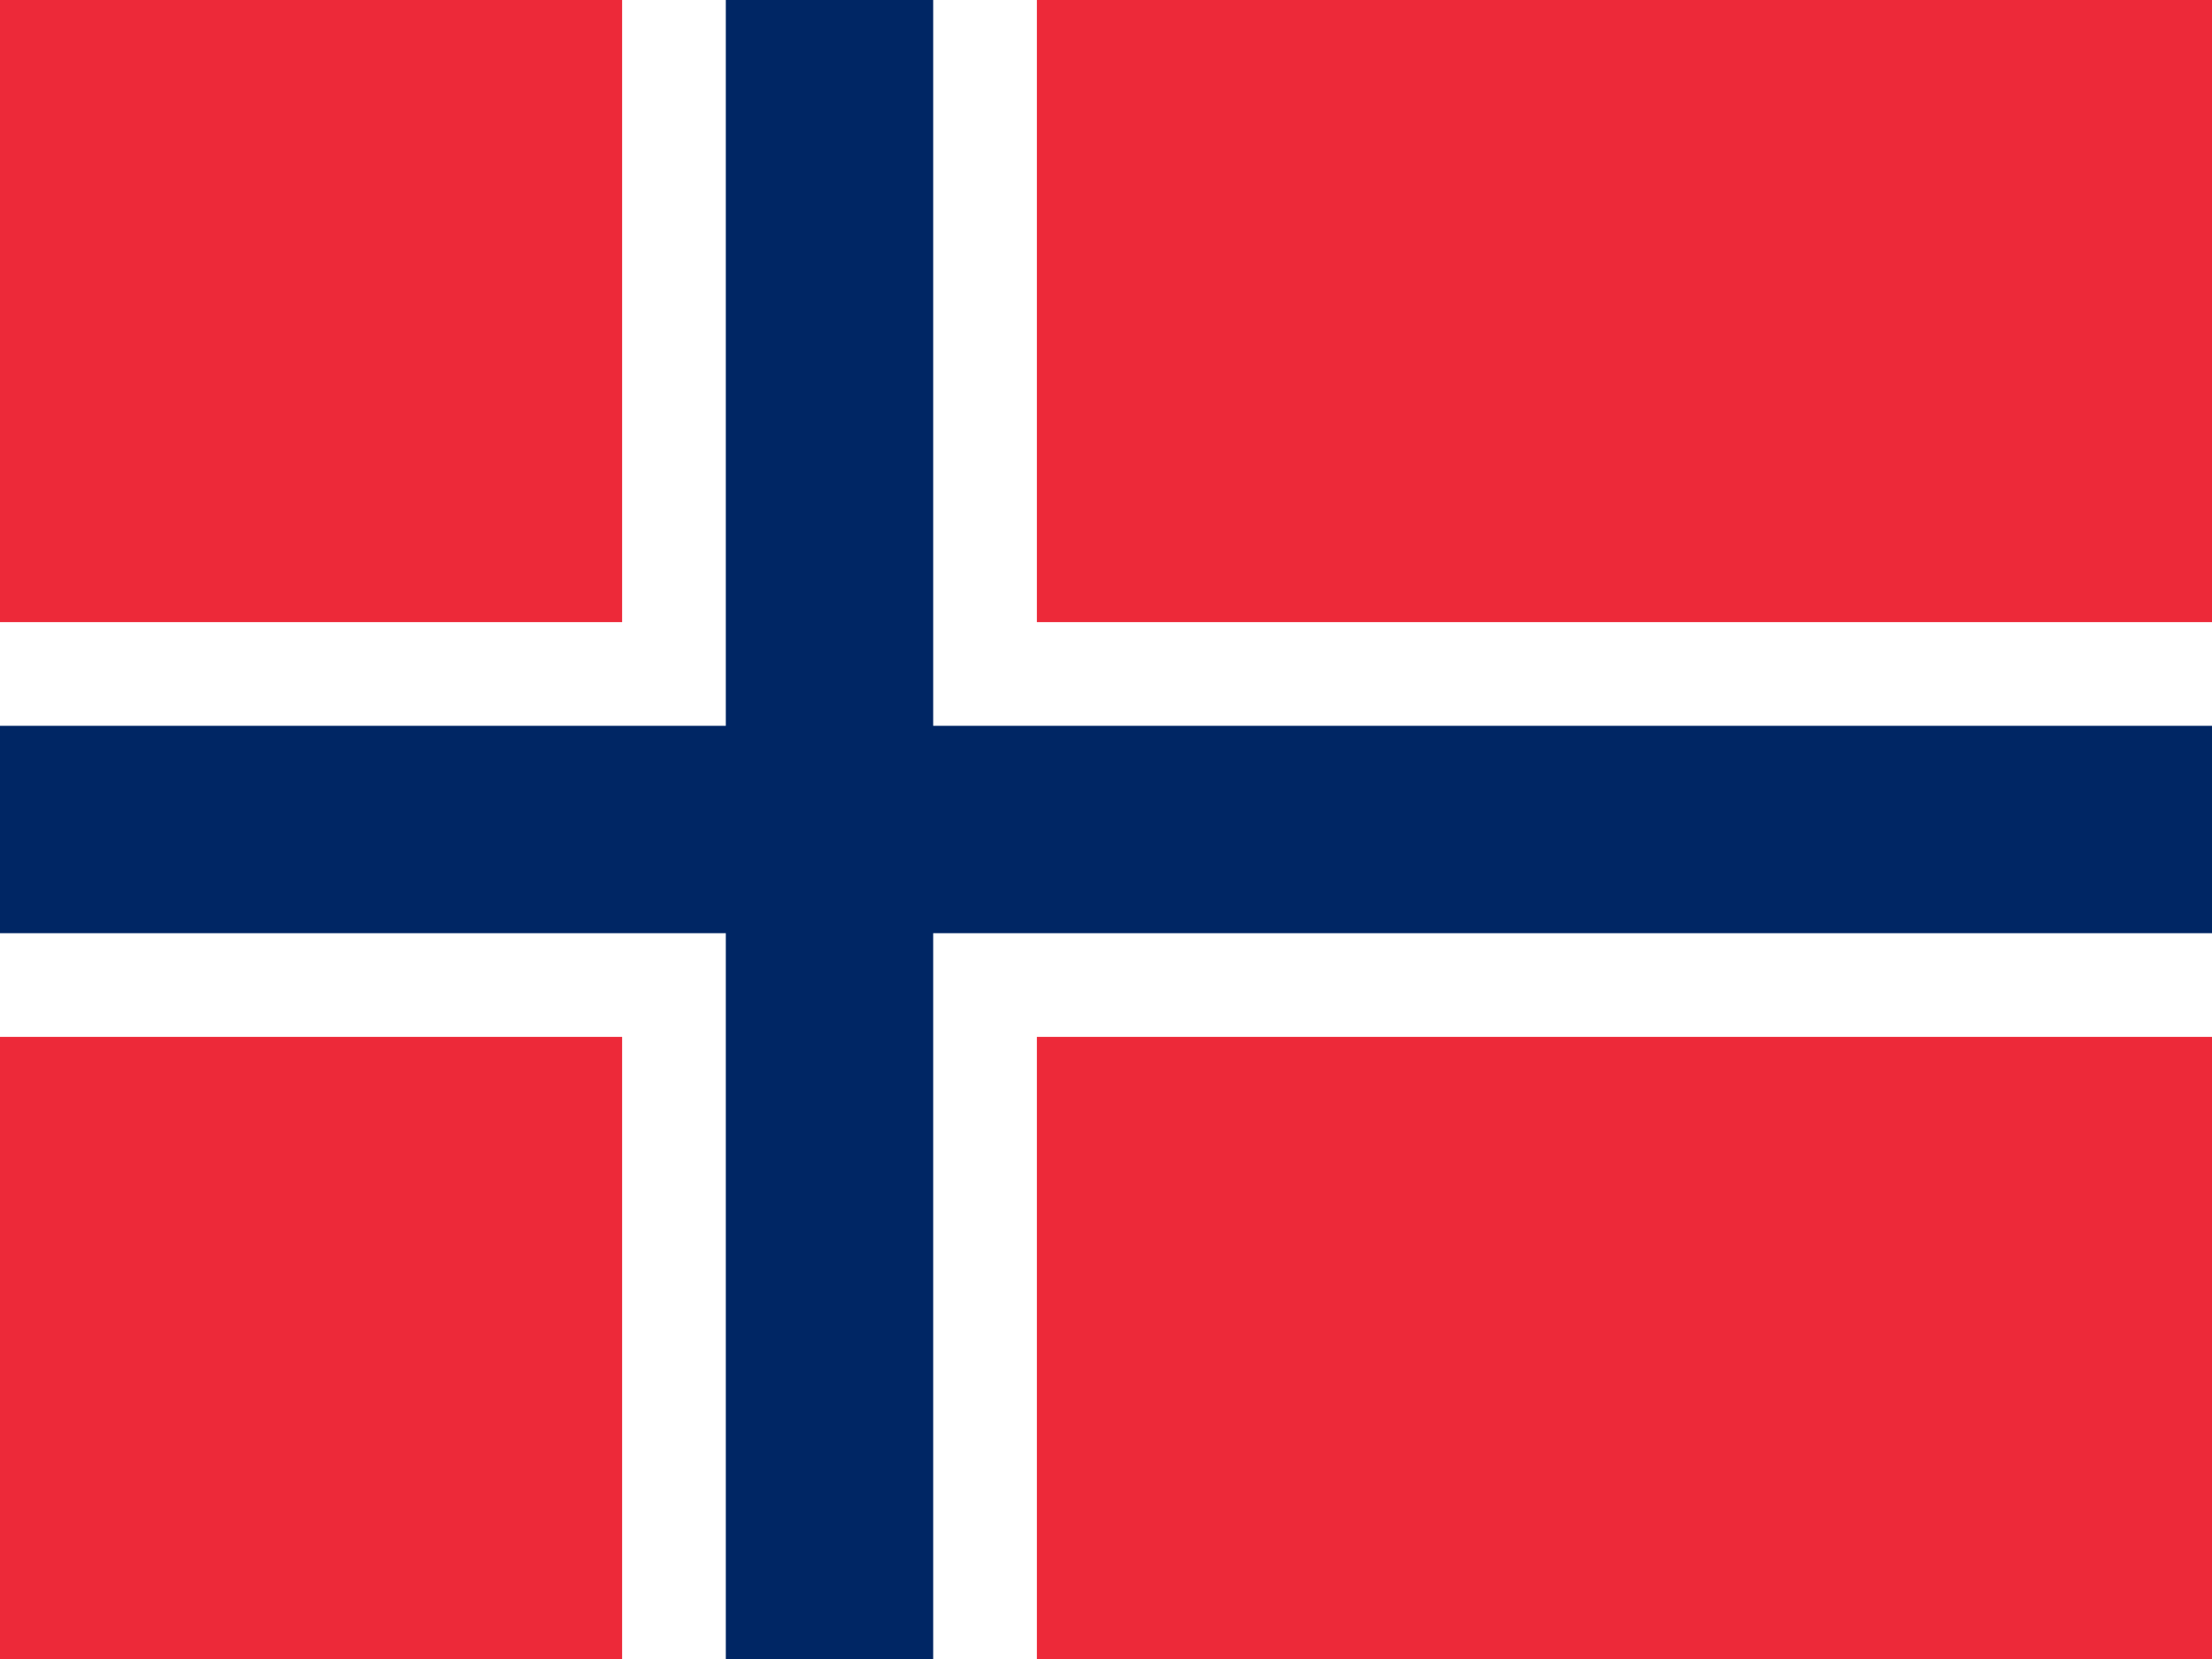
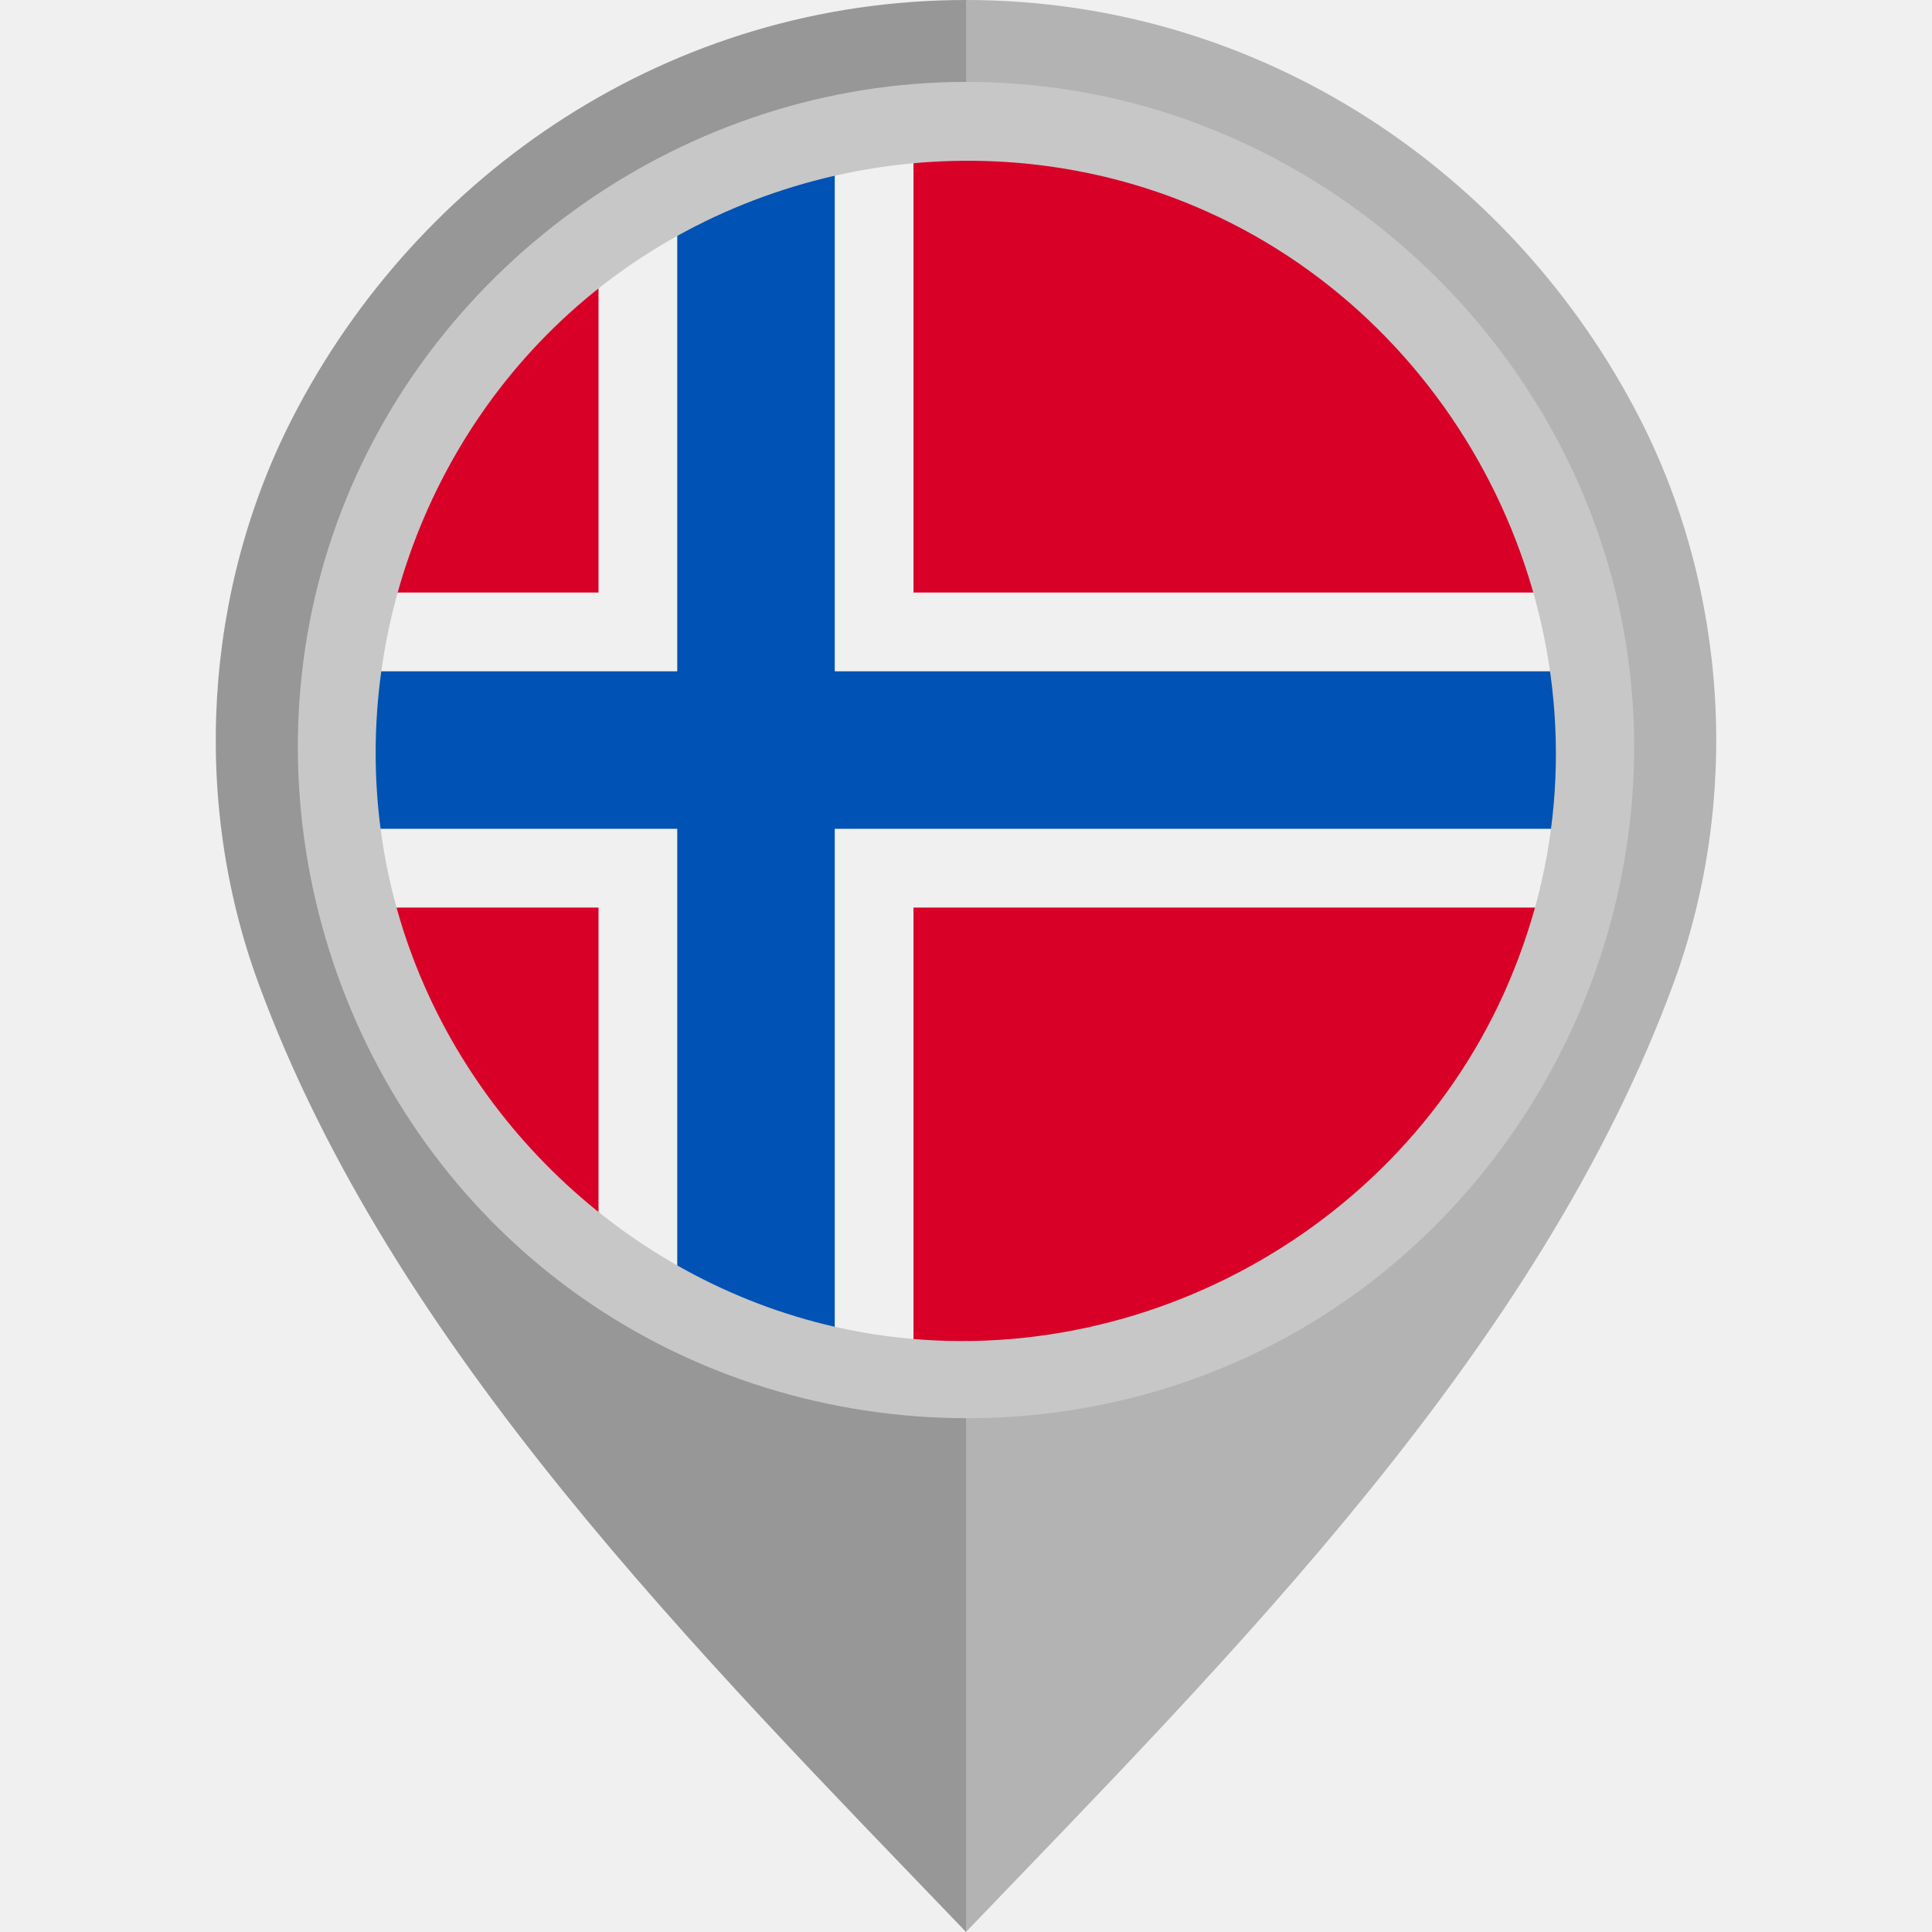
- <svg xmlns="http://www.w3.org/2000/svg" id="flag-icon-css-no" viewBox="0 0 640 480">
-   <path fill="#ed2939" d="M0 0h640v480H0z" />
-   <path fill="#fff" d="M180 0h120v480H180z" />
-   <path fill="#fff" d="M0 180h640v120H0z" />
-   <path fill="#002664" d="M210 0h60v480h-60z" />
-   <path fill="#002664" d="M0 210h640v60H0z" />
+ <svg xmlns="http://www.w3.org/2000/svg" version="1.1" id="Layer_1" x="0px" y="0px" viewBox="0 0 512 512" style="enable-background:new 0 0 512 512;" xml:space="preserve">
+   <path style="fill:#B3B3B3;" d="M434.44,110.654C401.18,45.876,334.359,0.003,255.98,0v101.329  c55.478,0.004,100.593,43.67,100.594,99.15c0.001,54.805-45.49,102.048-100.594,102.052V512  c70.645-73.617,151.953-154.542,187.529-251.428C461.297,212.121,457.979,156.5,434.44,110.654z" />
+   <path style="fill:#979797;" d="M68.492,260.572C104.066,357.458,185.374,438.383,256.02,512V302.531  c-55.104-0.004-100.595-47.247-100.594-102.052c0.001-55.479,45.116-99.146,100.594-99.15V0  c-78.379,0.003-145.2,45.876-178.46,110.654C54.021,156.5,50.703,212.121,68.492,260.572z" />
+   <circle style="fill:#F0F0F0;" cx="256" cy="198.773" r="160" />
+   <g>
+     <path style="fill:#D80027;" d="M101.511,240.512c9.258,34.348,29.661,64.118,57.098,85.2v-85.2H101.511z" />
+     <path style="fill:#D80027;" d="M242.086,358.164c4.587,0.394,9.225,0.608,13.914,0.608c73.924,0,136.128-50.14,154.489-118.26   H242.086V358.164z" />
+     <path style="fill:#D80027;" d="M410.489,157.034C392.128,88.911,329.924,38.773,256,38.773c-4.689,0-9.327,0.212-13.914,0.608   v117.652H410.489z" />
+     <path style="fill:#D80027;" d="M158.609,71.831c-27.437,21.082-47.84,50.852-57.098,85.202h57.098V71.831z" />
+   </g>
+   <path style="fill:#0052B4;" d="M414.645,177.902H221.218h-0.001V42.575c-14.786,3.279-28.804,8.594-41.739,15.652v119.675l0,0  H97.354C96.464,184.734,96,191.7,96,198.773s0.464,14.037,1.354,20.868h82.124l0,0v119.677c12.935,7.056,26.954,12.373,41.739,15.65  V219.644v-0.002h193.429c0.89-6.831,1.355-13.796,1.355-20.868C416,191.7,415.535,184.734,414.645,177.902z" />
+   <path style="fill:#C7C7C7;" d="M255.928,21.707c-73.745,0-141.451,47.552-166.61,116.806  c-25.343,69.773-3.142,149.836,53.974,197.071c57.236,47.338,140.369,53.625,203.978,15.148  c63.626-38.49,97.228-114.681,82.271-187.573C414.888,91.771,355.517,35.121,283.472,23.843  C274.361,22.416,265.141,21.707,255.928,21.707 M398.59,263.184c-30.241,67.009-105.732,104.802-177.479,88.399  c-55.215-12.621-100.384-55.764-115.778-110.195c-15.749-55.658,1.328-116.804,43.417-156.425  c45.534-42.867,114.172-54.571,171.321-28.799c68.228,30.767,105.971,108.144,87.651,180.844  C405.459,245.986,402.37,254.739,398.59,263.184C396.502,267.81,400.132,259.739,398.59,263.184" />
+   <g>
+ </g>
+   <g>
+ </g>
+   <g>
+ </g>
+   <g>
+ </g>
+   <g>
+ </g>
+   <g>
+ </g>
+   <g>
+ </g>
+   <g>
+ </g>
+   <g>
+ </g>
+   <g>
+ </g>
+   <g>
+ </g>
+   <g>
+ </g>
+   <g>
+ </g>
+   <g>
+ </g>
+   <g>
+ </g>
</svg>
